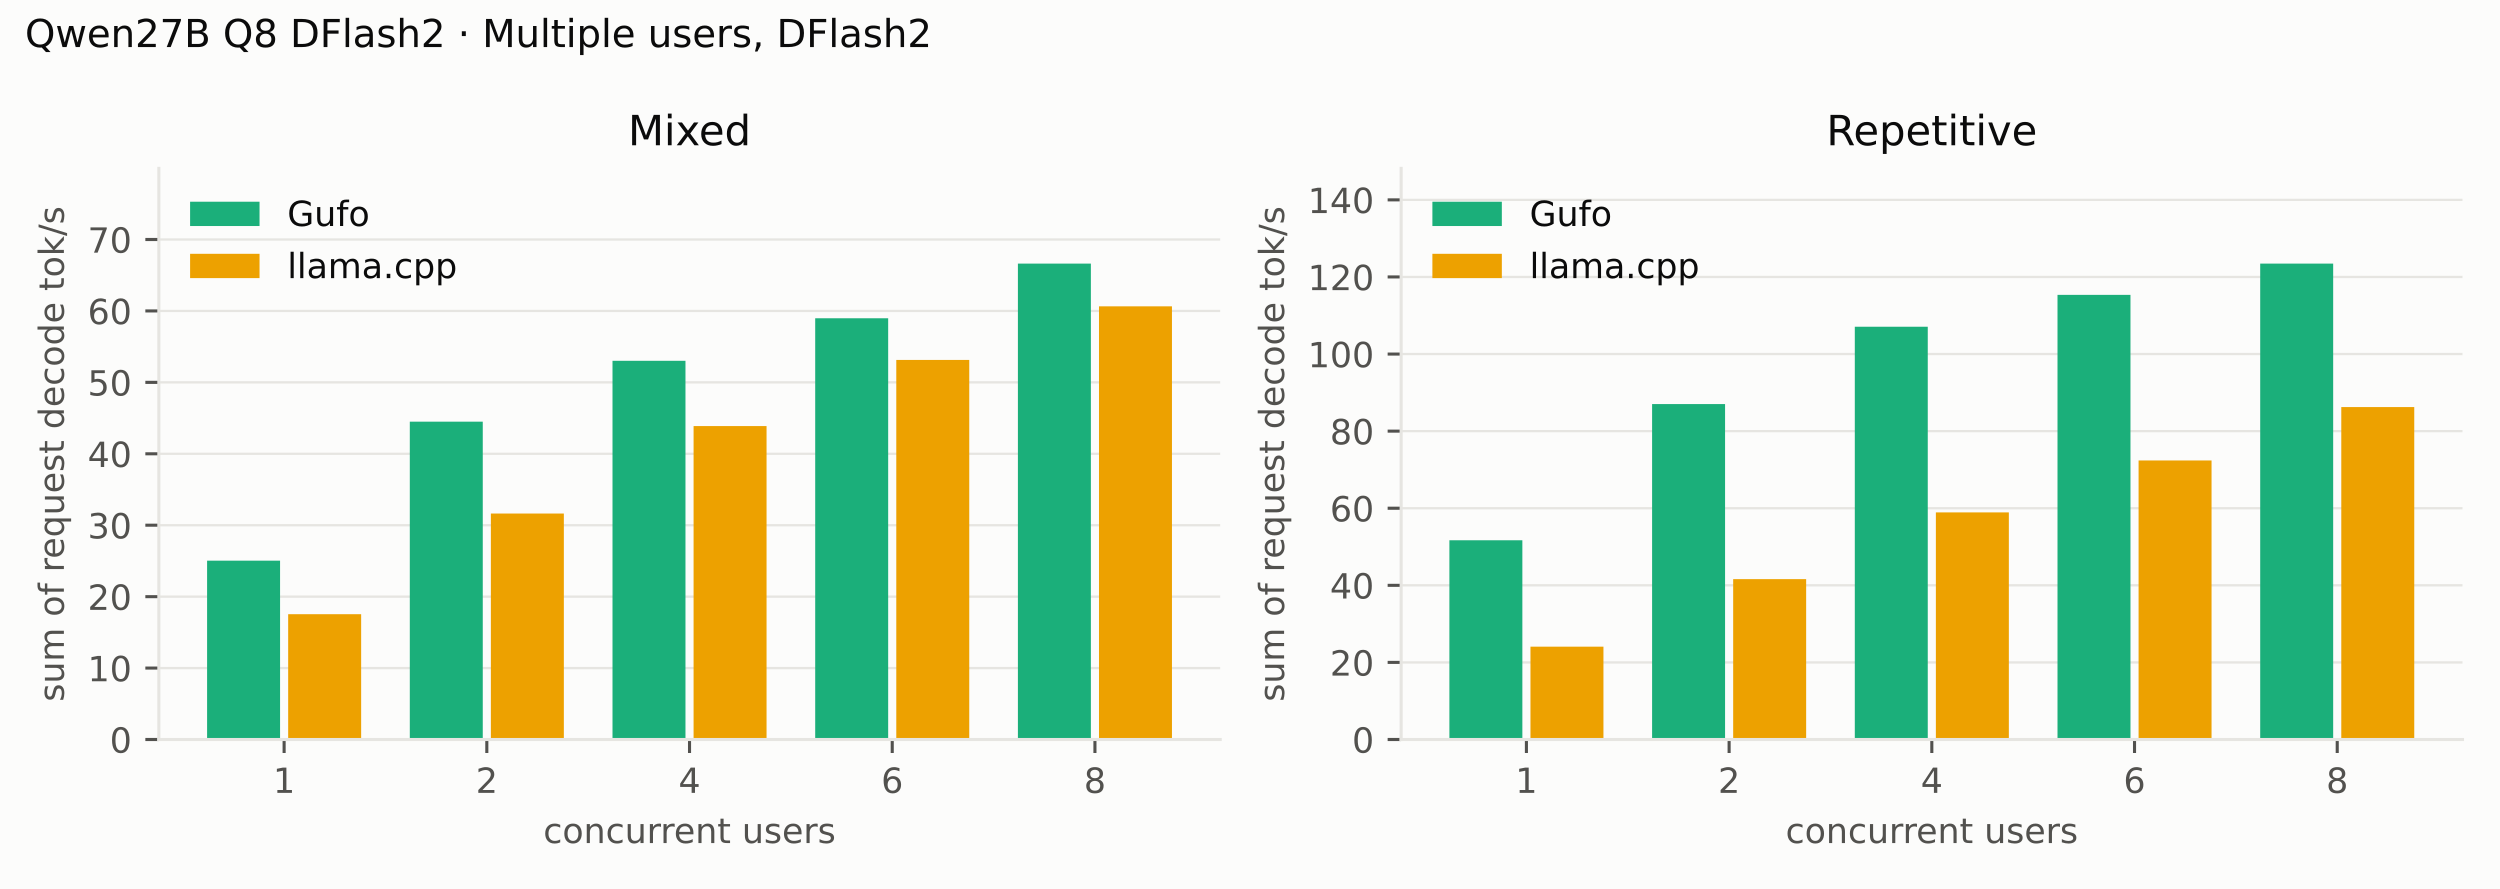
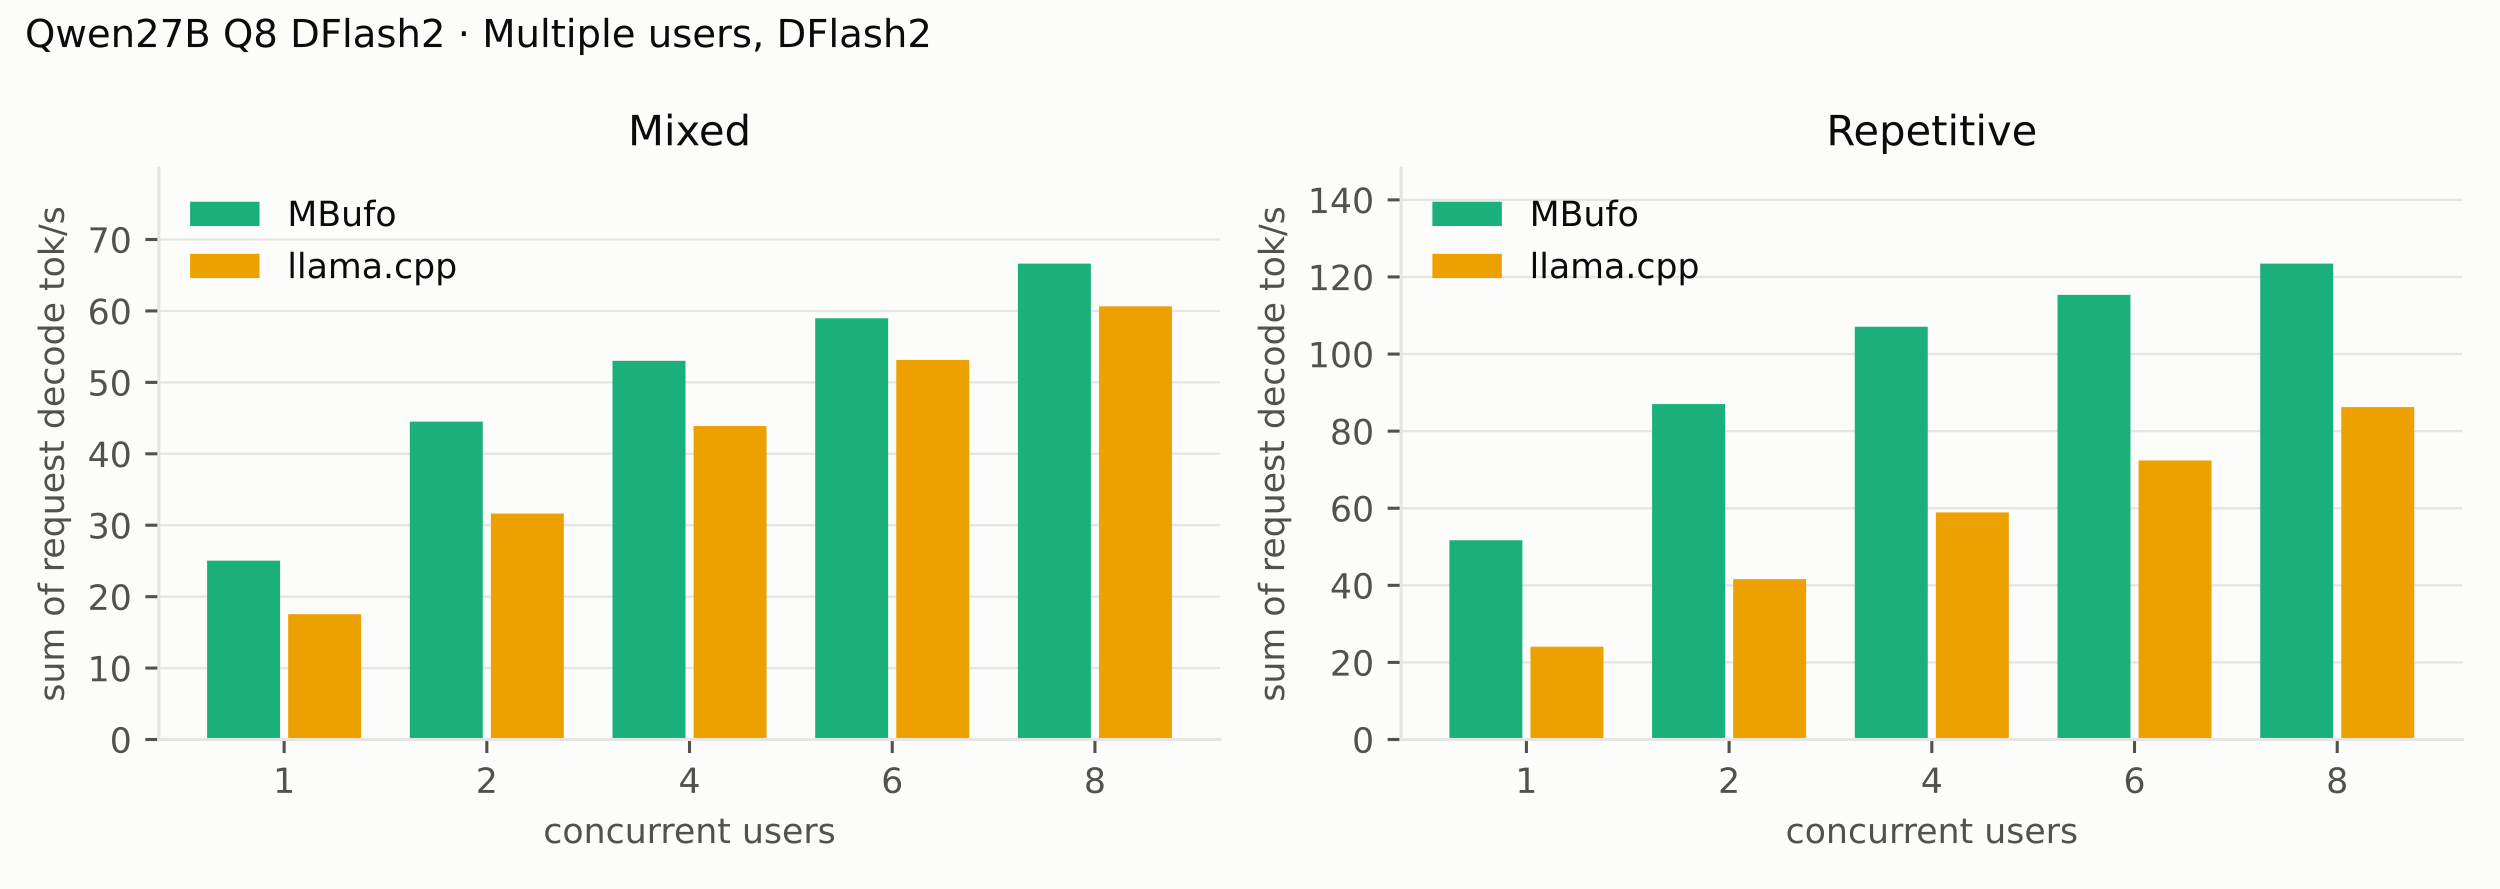
<svg xmlns="http://www.w3.org/2000/svg" xmlns:xlink="http://www.w3.org/1999/xlink" width="648pt" height="230.4pt" viewBox="0 0 648 230.4" version="1.1">
  <defs>
    <style type="text/css">*{stroke-linejoin: round; stroke-linecap: butt}</style>
  </defs>
  <g id="figure_1">
    <g id="patch_1">
      <path d="M 0 230.4 L 648 230.4 L 648 0 L 0 0 z " style="fill: #fcfcfb" />
    </g>
    <g id="axes_1">
      <g id="patch_2">
        <path d="M 41.173 191.68 L 316.277 191.68 L 316.277 43.647 L 41.173 43.647 z " style="fill: #fcfcfb" />
      </g>
      <g id="matplotlib.axis_1">
        <g id="xtick_1">
          <g id="line2d_1">
            <defs>
              <path id="m1ebf051f68" d="M 0 0 L 0 3.5 " style="stroke: #52514e; stroke-width: 0.8" />
            </defs>
            <g>
              <use xlink:href="#m1ebf051f68" x="73.643" y="191.68" style="fill: #52514e; stroke: #52514e; stroke-width: 0.8" />
            </g>
          </g>
          <g id="text_1">
            <text style="font-size: 9px; font-family: 'DejaVu Sans', 'Bitstream Vera Sans', 'Computer Modern Sans Serif', 'Lucida Grande', 'Verdana', 'Geneva', 'Lucid', 'Arial', 'Helvetica', 'Avant Garde', sans-serif; text-anchor: middle; fill: #52514e" x="73.643" y="205.518" transform="rotate(-0 73.64342 205.5179)">1</text>
          </g>
        </g>
        <g id="xtick_2">
          <g id="line2d_2">
            <g>
              <use xlink:href="#m1ebf051f68" x="126.184" y="191.68" style="fill: #52514e; stroke: #52514e; stroke-width: 0.8" />
            </g>
          </g>
          <g id="text_2">
            <text style="font-size: 9px; font-family: 'DejaVu Sans', 'Bitstream Vera Sans', 'Computer Modern Sans Serif', 'Lucida Grande', 'Verdana', 'Geneva', 'Lucid', 'Arial', 'Helvetica', 'Avant Garde', sans-serif; text-anchor: middle; fill: #52514e" x="126.184" y="205.518" transform="rotate(-0 126.1842 205.5179)">2</text>
          </g>
        </g>
        <g id="xtick_3">
          <g id="line2d_3">
            <g>
              <use xlink:href="#m1ebf051f68" x="178.725" y="191.68" style="fill: #52514e; stroke: #52514e; stroke-width: 0.8" />
            </g>
          </g>
          <g id="text_3">
            <text style="font-size: 9px; font-family: 'DejaVu Sans', 'Bitstream Vera Sans', 'Computer Modern Sans Serif', 'Lucida Grande', 'Verdana', 'Geneva', 'Lucid', 'Arial', 'Helvetica', 'Avant Garde', sans-serif; text-anchor: middle; fill: #52514e" x="178.725" y="205.518" transform="rotate(-0 178.725 205.5179)">4</text>
          </g>
        </g>
        <g id="xtick_4">
          <g id="line2d_4">
            <g>
              <use xlink:href="#m1ebf051f68" x="231.266" y="191.68" style="fill: #52514e; stroke: #52514e; stroke-width: 0.8" />
            </g>
          </g>
          <g id="text_4">
            <text style="font-size: 9px; font-family: 'DejaVu Sans', 'Bitstream Vera Sans', 'Computer Modern Sans Serif', 'Lucida Grande', 'Verdana', 'Geneva', 'Lucid', 'Arial', 'Helvetica', 'Avant Garde', sans-serif; text-anchor: middle; fill: #52514e" x="231.266" y="205.518" transform="rotate(-0 231.2658 205.5179)">6</text>
          </g>
        </g>
        <g id="xtick_5">
          <g id="line2d_5">
            <g>
              <use xlink:href="#m1ebf051f68" x="283.807" y="191.68" style="fill: #52514e; stroke: #52514e; stroke-width: 0.8" />
            </g>
          </g>
          <g id="text_5">
            <text style="font-size: 9px; font-family: 'DejaVu Sans', 'Bitstream Vera Sans', 'Computer Modern Sans Serif', 'Lucida Grande', 'Verdana', 'Geneva', 'Lucid', 'Arial', 'Helvetica', 'Avant Garde', sans-serif; text-anchor: middle; fill: #52514e" x="283.807" y="205.518" transform="rotate(-0 283.8067 205.5179)">8</text>
          </g>
        </g>
        <g id="text_6">
          <text style="font-size: 9px; font-family: 'DejaVu Sans', 'Bitstream Vera Sans', 'Computer Modern Sans Serif', 'Lucida Grande', 'Verdana', 'Geneva', 'Lucid', 'Arial', 'Helvetica', 'Avant Garde', sans-serif; text-anchor: middle; fill: #52514e" x="178.725" y="218.518" transform="rotate(-0 178.725 218.5179)">concurrent users</text>
        </g>
      </g>
      <g id="matplotlib.axis_2">
        <g id="ytick_1">
          <g id="line2d_6">
            <path d="M 41.173 191.68 L 316.277 191.68 " clip-path="url(#pf72416dd91)" style="fill: none; stroke: #e6e5e1; stroke-width: 0.6; stroke-linecap: square" />
          </g>
          <g id="line2d_7">
            <defs>
              <path id="m680e5b1e24" d="M 0 0 L -3.5 0 " style="stroke: #52514e; stroke-width: 0.8" />
            </defs>
            <g>
              <use xlink:href="#m680e5b1e24" x="41.173" y="191.68" style="fill: #52514e; stroke: #52514e; stroke-width: 0.8" />
            </g>
          </g>
          <g id="text_7">
            <text style="font-size: 9px; font-family: 'DejaVu Sans', 'Bitstream Vera Sans', 'Computer Modern Sans Serif', 'Lucida Grande', 'Verdana', 'Geneva', 'Lucid', 'Arial', 'Helvetica', 'Avant Garde', sans-serif; text-anchor: end; fill: #52514e" x="34.173" y="195.099" transform="rotate(-0 34.1732 195.0989)">0</text>
          </g>
        </g>
        <g id="ytick_2">
          <g id="line2d_8">
            <path d="M 41.173 173.166 L 316.277 173.166 " clip-path="url(#pf72416dd91)" style="fill: none; stroke: #e6e5e1; stroke-width: 0.6; stroke-linecap: square" />
          </g>
          <g id="line2d_9">
            <g>
              <use xlink:href="#m680e5b1e24" x="41.173" y="173.166" style="fill: #52514e; stroke: #52514e; stroke-width: 0.8" />
            </g>
          </g>
          <g id="text_8">
            <text style="font-size: 9px; font-family: 'DejaVu Sans', 'Bitstream Vera Sans', 'Computer Modern Sans Serif', 'Lucida Grande', 'Verdana', 'Geneva', 'Lucid', 'Arial', 'Helvetica', 'Avant Garde', sans-serif; text-anchor: end; fill: #52514e" x="34.173" y="176.585" transform="rotate(-0 34.1732 176.5846)">10</text>
          </g>
        </g>
        <g id="ytick_3">
          <g id="line2d_10">
            <path d="M 41.173 154.651 L 316.277 154.651 " clip-path="url(#pf72416dd91)" style="fill: none; stroke: #e6e5e1; stroke-width: 0.6; stroke-linecap: square" />
          </g>
          <g id="line2d_11">
            <g>
              <use xlink:href="#m680e5b1e24" x="41.173" y="154.651" style="fill: #52514e; stroke: #52514e; stroke-width: 0.8" />
            </g>
          </g>
          <g id="text_9">
            <text style="font-size: 9px; font-family: 'DejaVu Sans', 'Bitstream Vera Sans', 'Computer Modern Sans Serif', 'Lucida Grande', 'Verdana', 'Geneva', 'Lucid', 'Arial', 'Helvetica', 'Avant Garde', sans-serif; text-anchor: end; fill: #52514e" x="34.173" y="158.07" transform="rotate(-0 34.1732 158.0704)">20</text>
          </g>
        </g>
        <g id="ytick_4">
          <g id="line2d_12">
            <path d="M 41.173 136.137 L 316.277 136.137 " clip-path="url(#pf72416dd91)" style="fill: none; stroke: #e6e5e1; stroke-width: 0.6; stroke-linecap: square" />
          </g>
          <g id="line2d_13">
            <g>
              <use xlink:href="#m680e5b1e24" x="41.173" y="136.137" style="fill: #52514e; stroke: #52514e; stroke-width: 0.8" />
            </g>
          </g>
          <g id="text_10">
            <text style="font-size: 9px; font-family: 'DejaVu Sans', 'Bitstream Vera Sans', 'Computer Modern Sans Serif', 'Lucida Grande', 'Verdana', 'Geneva', 'Lucid', 'Arial', 'Helvetica', 'Avant Garde', sans-serif; text-anchor: end; fill: #52514e" x="34.173" y="139.556" transform="rotate(-0 34.1732 139.5561)">30</text>
          </g>
        </g>
        <g id="ytick_5">
          <g id="line2d_14">
            <path d="M 41.173 117.623 L 316.277 117.623 " clip-path="url(#pf72416dd91)" style="fill: none; stroke: #e6e5e1; stroke-width: 0.6; stroke-linecap: square" />
          </g>
          <g id="line2d_15">
            <g>
              <use xlink:href="#m680e5b1e24" x="41.173" y="117.623" style="fill: #52514e; stroke: #52514e; stroke-width: 0.8" />
            </g>
          </g>
          <g id="text_11">
            <text style="font-size: 9px; font-family: 'DejaVu Sans', 'Bitstream Vera Sans', 'Computer Modern Sans Serif', 'Lucida Grande', 'Verdana', 'Geneva', 'Lucid', 'Arial', 'Helvetica', 'Avant Garde', sans-serif; text-anchor: end; fill: #52514e" x="34.173" y="121.042" transform="rotate(-0 34.1732 121.0418)">40</text>
          </g>
        </g>
        <g id="ytick_6">
          <g id="line2d_16">
            <path d="M 41.173 99.109 L 316.277 99.109 " clip-path="url(#pf72416dd91)" style="fill: none; stroke: #e6e5e1; stroke-width: 0.6; stroke-linecap: square" />
          </g>
          <g id="line2d_17">
            <g>
              <use xlink:href="#m680e5b1e24" x="41.173" y="99.109" style="fill: #52514e; stroke: #52514e; stroke-width: 0.8" />
            </g>
          </g>
          <g id="text_12">
            <text style="font-size: 9px; font-family: 'DejaVu Sans', 'Bitstream Vera Sans', 'Computer Modern Sans Serif', 'Lucida Grande', 'Verdana', 'Geneva', 'Lucid', 'Arial', 'Helvetica', 'Avant Garde', sans-serif; text-anchor: end; fill: #52514e" x="34.173" y="102.527" transform="rotate(-0 34.1732 102.5275)">50</text>
          </g>
        </g>
        <g id="ytick_7">
          <g id="line2d_18">
            <path d="M 41.173 80.594 L 316.277 80.594 " clip-path="url(#pf72416dd91)" style="fill: none; stroke: #e6e5e1; stroke-width: 0.6; stroke-linecap: square" />
          </g>
          <g id="line2d_19">
            <g>
              <use xlink:href="#m680e5b1e24" x="41.173" y="80.594" style="fill: #52514e; stroke: #52514e; stroke-width: 0.8" />
            </g>
          </g>
          <g id="text_13">
            <text style="font-size: 9px; font-family: 'DejaVu Sans', 'Bitstream Vera Sans', 'Computer Modern Sans Serif', 'Lucida Grande', 'Verdana', 'Geneva', 'Lucid', 'Arial', 'Helvetica', 'Avant Garde', sans-serif; text-anchor: end; fill: #52514e" x="34.173" y="84.013" transform="rotate(-0 34.1732 84.01317)">60</text>
          </g>
        </g>
        <g id="ytick_8">
          <g id="line2d_20">
            <path d="M 41.173 62.08 L 316.277 62.08 " clip-path="url(#pf72416dd91)" style="fill: none; stroke: #e6e5e1; stroke-width: 0.6; stroke-linecap: square" />
          </g>
          <g id="line2d_21">
            <g>
              <use xlink:href="#m680e5b1e24" x="41.173" y="62.08" style="fill: #52514e; stroke: #52514e; stroke-width: 0.8" />
            </g>
          </g>
          <g id="text_14">
            <text style="font-size: 9px; font-family: 'DejaVu Sans', 'Bitstream Vera Sans', 'Computer Modern Sans Serif', 'Lucida Grande', 'Verdana', 'Geneva', 'Lucid', 'Arial', 'Helvetica', 'Avant Garde', sans-serif; text-anchor: end; fill: #52514e" x="34.173" y="65.499" transform="rotate(-0 34.1732 65.49887)">70</text>
          </g>
        </g>
        <g id="text_15">
          <text style="font-size: 9px; font-family: 'DejaVu Sans', 'Bitstream Vera Sans', 'Computer Modern Sans Serif', 'Lucida Grande', 'Verdana', 'Geneva', 'Lucid', 'Arial', 'Helvetica', 'Avant Garde', sans-serif; text-anchor: middle; fill: #52514e" x="16.559" y="117.664" transform="rotate(-90 16.55859 117.6635)">sum of request decode tok/s</text>
        </g>
      </g>
      <g id="patch_3">
        <path d="M 53.678 191.68 L 72.593 191.68 L 72.593 145.32 L 53.678 145.32 z " clip-path="url(#pf72416dd91)" style="fill: #1baf7a" />
      </g>
      <g id="patch_4">
        <path d="M 106.219 191.68 L 125.133 191.68 L 125.133 109.291 L 106.219 109.291 z " clip-path="url(#pf72416dd91)" style="fill: #1baf7a" />
      </g>
      <g id="patch_5">
        <path d="M 158.76 191.68 L 177.674 191.68 L 177.674 93.517 L 158.76 93.517 z " clip-path="url(#pf72416dd91)" style="fill: #1baf7a" />
      </g>
      <g id="patch_6">
        <path d="M 211.3 191.68 L 230.215 191.68 L 230.215 82.501 L 211.3 82.501 z " clip-path="url(#pf72416dd91)" style="fill: #1baf7a" />
      </g>
      <g id="patch_7">
        <path d="M 263.841 191.68 L 282.756 191.68 L 282.756 68.319 L 263.841 68.319 z " clip-path="url(#pf72416dd91)" style="fill: #1baf7a" />
      </g>
      <g id="patch_8">
        <path d="M 74.694 191.68 L 93.609 191.68 L 93.609 159.206 L 74.694 159.206 z " clip-path="url(#pf72416dd91)" style="fill: #eda100" />
      </g>
      <g id="patch_9">
        <path d="M 127.235 191.68 L 146.15 191.68 L 146.15 133.101 L 127.235 133.101 z " clip-path="url(#pf72416dd91)" style="fill: #eda100" />
      </g>
      <g id="patch_10">
        <path d="M 179.776 191.68 L 198.691 191.68 L 198.691 110.439 L 179.776 110.439 z " clip-path="url(#pf72416dd91)" style="fill: #eda100" />
      </g>
      <g id="patch_11">
        <path d="M 232.317 191.68 L 251.231 191.68 L 251.231 93.295 L 232.317 93.295 z " clip-path="url(#pf72416dd91)" style="fill: #eda100" />
      </g>
      <g id="patch_12">
        <path d="M 284.857 191.68 L 303.772 191.68 L 303.772 79.409 L 284.857 79.409 z " clip-path="url(#pf72416dd91)" style="fill: #eda100" />
      </g>
      <g id="patch_13">
        <path d="M 41.173 191.68 L 41.173 43.647 " style="fill: none; stroke: #e6e5e1; stroke-width: 0.8; stroke-linejoin: miter; stroke-linecap: square" />
      </g>
      <g id="patch_14">
        <path d="M 41.173 191.68 L 316.277 191.68 " style="fill: none; stroke: #e6e5e1; stroke-width: 0.8; stroke-linejoin: miter; stroke-linecap: square" />
      </g>
      <g id="text_16">
        <text style="font-size: 10.8px; font-family: 'DejaVu Sans', 'Bitstream Vera Sans', 'Computer Modern Sans Serif', 'Lucida Grande', 'Verdana', 'Geneva', 'Lucid', 'Arial', 'Helvetica', 'Avant Garde', sans-serif; text-anchor: middle; fill: #0b0b0b" x="178.725" y="37.647" transform="rotate(-0 178.725 37.64709)">Mixed</text>
      </g>
      <g id="legend_1">
        <g id="patch_15">
          <path d="M 49.273 58.586 L 67.273 58.586 L 67.273 52.286 L 49.273 52.286 z " style="fill: #1baf7a" />
        </g>
        <g id="text_17">
-           <text style="font-size: 9px; font-family: 'DejaVu Sans', 'Bitstream Vera Sans', 'Computer Modern Sans Serif', 'Lucida Grande', 'Verdana', 'Geneva', 'Lucid', 'Arial', 'Helvetica', 'Avant Garde', sans-serif; text-anchor: start; fill: #0b0b0b" x="74.473" y="58.586" transform="rotate(-0 74.4732 58.58569)">Gufo</text>
+           <text style="font-size: 9px; font-family: 'DejaVu Sans', 'Bitstream Vera Sans', 'Computer Modern Sans Serif', 'Lucida Grande', 'Verdana', 'Geneva', 'Lucid', 'Arial', 'Helvetica', 'Avant Garde', sans-serif; text-anchor: start; fill: #0b0b0b" x="74.473" y="58.586" transform="rotate(-0 74.4732 58.58569)">MBufo</text>
        </g>
        <g id="patch_16">
          <path d="M 49.273 72.086 L 67.273 72.086 L 67.273 65.786 L 49.273 65.786 z " style="fill: #eda100" />
        </g>
        <g id="text_18">
          <text style="font-size: 9px; font-family: 'DejaVu Sans', 'Bitstream Vera Sans', 'Computer Modern Sans Serif', 'Lucida Grande', 'Verdana', 'Geneva', 'Lucid', 'Arial', 'Helvetica', 'Avant Garde', sans-serif; text-anchor: start; fill: #0b0b0b" x="74.473" y="72.086" transform="rotate(-0 74.4732 72.08639)">llama.cpp</text>
        </g>
      </g>
    </g>
    <g id="axes_2">
      <g id="patch_17">
        <path d="M 363.176 191.68 L 638.28 191.68 L 638.28 43.647 L 363.176 43.647 z " style="fill: #fcfcfb" />
      </g>
      <g id="matplotlib.axis_3">
        <g id="xtick_6">
          <g id="line2d_22">
            <g>
              <use xlink:href="#m1ebf051f68" x="395.647" y="191.68" style="fill: #52514e; stroke: #52514e; stroke-width: 0.8" />
            </g>
          </g>
          <g id="text_19">
            <text style="font-size: 9px; font-family: 'DejaVu Sans', 'Bitstream Vera Sans', 'Computer Modern Sans Serif', 'Lucida Grande', 'Verdana', 'Geneva', 'Lucid', 'Arial', 'Helvetica', 'Avant Garde', sans-serif; text-anchor: middle; fill: #52514e" x="395.647" y="205.518" transform="rotate(-0 395.6465 205.5179)">1</text>
          </g>
        </g>
        <g id="xtick_7">
          <g id="line2d_23">
            <g>
              <use xlink:href="#m1ebf051f68" x="448.187" y="191.68" style="fill: #52514e; stroke: #52514e; stroke-width: 0.8" />
            </g>
          </g>
          <g id="text_20">
            <text style="font-size: 9px; font-family: 'DejaVu Sans', 'Bitstream Vera Sans', 'Computer Modern Sans Serif', 'Lucida Grande', 'Verdana', 'Geneva', 'Lucid', 'Arial', 'Helvetica', 'Avant Garde', sans-serif; text-anchor: middle; fill: #52514e" x="448.187" y="205.518" transform="rotate(-0 448.1874 205.5179)">2</text>
          </g>
        </g>
        <g id="xtick_8">
          <g id="line2d_24">
            <g>
              <use xlink:href="#m1ebf051f68" x="500.728" y="191.68" style="fill: #52514e; stroke: #52514e; stroke-width: 0.8" />
            </g>
          </g>
          <g id="text_21">
            <text style="font-size: 9px; font-family: 'DejaVu Sans', 'Bitstream Vera Sans', 'Computer Modern Sans Serif', 'Lucida Grande', 'Verdana', 'Geneva', 'Lucid', 'Arial', 'Helvetica', 'Avant Garde', sans-serif; text-anchor: middle; fill: #52514e" x="500.728" y="205.518" transform="rotate(-0 500.7282 205.5179)">4</text>
          </g>
        </g>
        <g id="xtick_9">
          <g id="line2d_25">
            <g>
              <use xlink:href="#m1ebf051f68" x="553.269" y="191.68" style="fill: #52514e; stroke: #52514e; stroke-width: 0.8" />
            </g>
          </g>
          <g id="text_22">
            <text style="font-size: 9px; font-family: 'DejaVu Sans', 'Bitstream Vera Sans', 'Computer Modern Sans Serif', 'Lucida Grande', 'Verdana', 'Geneva', 'Lucid', 'Arial', 'Helvetica', 'Avant Garde', sans-serif; text-anchor: middle; fill: #52514e" x="553.269" y="205.518" transform="rotate(-0 553.269 205.5179)">6</text>
          </g>
        </g>
        <g id="xtick_10">
          <g id="line2d_26">
            <g>
              <use xlink:href="#m1ebf051f68" x="605.81" y="191.68" style="fill: #52514e; stroke: #52514e; stroke-width: 0.8" />
            </g>
          </g>
          <g id="text_23">
            <text style="font-size: 9px; font-family: 'DejaVu Sans', 'Bitstream Vera Sans', 'Computer Modern Sans Serif', 'Lucida Grande', 'Verdana', 'Geneva', 'Lucid', 'Arial', 'Helvetica', 'Avant Garde', sans-serif; text-anchor: middle; fill: #52514e" x="605.81" y="205.518" transform="rotate(-0 605.8098 205.5179)">8</text>
          </g>
        </g>
        <g id="text_24">
          <text style="font-size: 9px; font-family: 'DejaVu Sans', 'Bitstream Vera Sans', 'Computer Modern Sans Serif', 'Lucida Grande', 'Verdana', 'Geneva', 'Lucid', 'Arial', 'Helvetica', 'Avant Garde', sans-serif; text-anchor: middle; fill: #52514e" x="500.728" y="218.518" transform="rotate(-0 500.7282 218.5179)">concurrent users</text>
        </g>
      </g>
      <g id="matplotlib.axis_4">
        <g id="ytick_9">
          <g id="line2d_27">
            <path d="M 363.176 191.68 L 638.28 191.68 " clip-path="url(#p153f3304de)" style="fill: none; stroke: #e6e5e1; stroke-width: 0.6; stroke-linecap: square" />
          </g>
          <g id="line2d_28">
            <g>
              <use xlink:href="#m680e5b1e24" x="363.176" y="191.68" style="fill: #52514e; stroke: #52514e; stroke-width: 0.8" />
            </g>
          </g>
          <g id="text_25">
            <text style="font-size: 9px; font-family: 'DejaVu Sans', 'Bitstream Vera Sans', 'Computer Modern Sans Serif', 'Lucida Grande', 'Verdana', 'Geneva', 'Lucid', 'Arial', 'Helvetica', 'Avant Garde', sans-serif; text-anchor: end; fill: #52514e" x="356.176" y="195.099" transform="rotate(-0 356.1763 195.0989)">0</text>
          </g>
        </g>
        <g id="ytick_10">
          <g id="line2d_29">
            <path d="M 363.176 171.698 L 638.28 171.698 " clip-path="url(#p153f3304de)" style="fill: none; stroke: #e6e5e1; stroke-width: 0.6; stroke-linecap: square" />
          </g>
          <g id="line2d_30">
            <g>
              <use xlink:href="#m680e5b1e24" x="363.176" y="171.698" style="fill: #52514e; stroke: #52514e; stroke-width: 0.8" />
            </g>
          </g>
          <g id="text_26">
            <text style="font-size: 9px; font-family: 'DejaVu Sans', 'Bitstream Vera Sans', 'Computer Modern Sans Serif', 'Lucida Grande', 'Verdana', 'Geneva', 'Lucid', 'Arial', 'Helvetica', 'Avant Garde', sans-serif; text-anchor: end; fill: #52514e" x="356.176" y="175.117" transform="rotate(-0 356.1763 175.1166)">20</text>
          </g>
        </g>
        <g id="ytick_11">
          <g id="line2d_31">
            <path d="M 363.176 151.715 L 638.28 151.715 " clip-path="url(#p153f3304de)" style="fill: none; stroke: #e6e5e1; stroke-width: 0.6; stroke-linecap: square" />
          </g>
          <g id="line2d_32">
            <g>
              <use xlink:href="#m680e5b1e24" x="363.176" y="151.715" style="fill: #52514e; stroke: #52514e; stroke-width: 0.8" />
            </g>
          </g>
          <g id="text_27">
            <text style="font-size: 9px; font-family: 'DejaVu Sans', 'Bitstream Vera Sans', 'Computer Modern Sans Serif', 'Lucida Grande', 'Verdana', 'Geneva', 'Lucid', 'Arial', 'Helvetica', 'Avant Garde', sans-serif; text-anchor: end; fill: #52514e" x="356.176" y="155.134" transform="rotate(-0 356.1763 155.1343)">40</text>
          </g>
        </g>
        <g id="ytick_12">
          <g id="line2d_33">
            <path d="M 363.176 131.733 L 638.28 131.733 " clip-path="url(#p153f3304de)" style="fill: none; stroke: #e6e5e1; stroke-width: 0.6; stroke-linecap: square" />
          </g>
          <g id="line2d_34">
            <g>
              <use xlink:href="#m680e5b1e24" x="363.176" y="131.733" style="fill: #52514e; stroke: #52514e; stroke-width: 0.8" />
            </g>
          </g>
          <g id="text_28">
            <text style="font-size: 9px; font-family: 'DejaVu Sans', 'Bitstream Vera Sans', 'Computer Modern Sans Serif', 'Lucida Grande', 'Verdana', 'Geneva', 'Lucid', 'Arial', 'Helvetica', 'Avant Garde', sans-serif; text-anchor: end; fill: #52514e" x="356.176" y="135.152" transform="rotate(-0 356.1763 135.152)">60</text>
          </g>
        </g>
        <g id="ytick_13">
          <g id="line2d_35">
            <path d="M 363.176 111.751 L 638.28 111.751 " clip-path="url(#p153f3304de)" style="fill: none; stroke: #e6e5e1; stroke-width: 0.6; stroke-linecap: square" />
          </g>
          <g id="line2d_36">
            <g>
              <use xlink:href="#m680e5b1e24" x="363.176" y="111.751" style="fill: #52514e; stroke: #52514e; stroke-width: 0.8" />
            </g>
          </g>
          <g id="text_29">
            <text style="font-size: 9px; font-family: 'DejaVu Sans', 'Bitstream Vera Sans', 'Computer Modern Sans Serif', 'Lucida Grande', 'Verdana', 'Geneva', 'Lucid', 'Arial', 'Helvetica', 'Avant Garde', sans-serif; text-anchor: end; fill: #52514e" x="356.176" y="115.17" transform="rotate(-0 356.1763 115.1697)">80</text>
          </g>
        </g>
        <g id="ytick_14">
          <g id="line2d_37">
            <path d="M 363.176 91.768 L 638.28 91.768 " clip-path="url(#p153f3304de)" style="fill: none; stroke: #e6e5e1; stroke-width: 0.6; stroke-linecap: square" />
          </g>
          <g id="line2d_38">
            <g>
              <use xlink:href="#m680e5b1e24" x="363.176" y="91.768" style="fill: #52514e; stroke: #52514e; stroke-width: 0.8" />
            </g>
          </g>
          <g id="text_30">
            <text style="font-size: 9px; font-family: 'DejaVu Sans', 'Bitstream Vera Sans', 'Computer Modern Sans Serif', 'Lucida Grande', 'Verdana', 'Geneva', 'Lucid', 'Arial', 'Helvetica', 'Avant Garde', sans-serif; text-anchor: end; fill: #52514e" x="356.176" y="95.187" transform="rotate(-0 356.1763 95.18742)">100</text>
          </g>
        </g>
        <g id="ytick_15">
          <g id="line2d_39">
            <path d="M 363.176 71.786 L 638.28 71.786 " clip-path="url(#p153f3304de)" style="fill: none; stroke: #e6e5e1; stroke-width: 0.6; stroke-linecap: square" />
          </g>
          <g id="line2d_40">
            <g>
              <use xlink:href="#m680e5b1e24" x="363.176" y="71.786" style="fill: #52514e; stroke: #52514e; stroke-width: 0.8" />
            </g>
          </g>
          <g id="text_31">
            <text style="font-size: 9px; font-family: 'DejaVu Sans', 'Bitstream Vera Sans', 'Computer Modern Sans Serif', 'Lucida Grande', 'Verdana', 'Geneva', 'Lucid', 'Arial', 'Helvetica', 'Avant Garde', sans-serif; text-anchor: end; fill: #52514e" x="356.176" y="75.205" transform="rotate(-0 356.1763 75.20512)">120</text>
          </g>
        </g>
        <g id="ytick_16">
          <g id="line2d_41">
            <path d="M 363.176 51.804 L 638.28 51.804 " clip-path="url(#p153f3304de)" style="fill: none; stroke: #e6e5e1; stroke-width: 0.6; stroke-linecap: square" />
          </g>
          <g id="line2d_42">
            <g>
              <use xlink:href="#m680e5b1e24" x="363.176" y="51.804" style="fill: #52514e; stroke: #52514e; stroke-width: 0.8" />
            </g>
          </g>
          <g id="text_32">
            <text style="font-size: 9px; font-family: 'DejaVu Sans', 'Bitstream Vera Sans', 'Computer Modern Sans Serif', 'Lucida Grande', 'Verdana', 'Geneva', 'Lucid', 'Arial', 'Helvetica', 'Avant Garde', sans-serif; text-anchor: end; fill: #52514e" x="356.176" y="55.223" transform="rotate(-0 356.1763 55.22282)">140</text>
          </g>
        </g>
        <g id="text_33">
          <text style="font-size: 9px; font-family: 'DejaVu Sans', 'Bitstream Vera Sans', 'Computer Modern Sans Serif', 'Lucida Grande', 'Verdana', 'Geneva', 'Lucid', 'Arial', 'Helvetica', 'Avant Garde', sans-serif; text-anchor: middle; fill: #52514e" x="332.835" y="117.664" transform="rotate(-90 332.8355 117.6635)">sum of request decode tok/s</text>
        </g>
      </g>
      <g id="patch_18">
        <path d="M 375.681 191.68 L 394.596 191.68 L 394.596 140.036 L 375.681 140.036 z " clip-path="url(#p153f3304de)" style="fill: #1baf7a" />
      </g>
      <g id="patch_19">
        <path d="M 428.222 191.68 L 447.137 191.68 L 447.137 104.737 L 428.222 104.737 z " clip-path="url(#p153f3304de)" style="fill: #1baf7a" />
      </g>
      <g id="patch_20">
        <path d="M 480.763 191.68 L 499.677 191.68 L 499.677 84.695 L 480.763 84.695 z " clip-path="url(#p153f3304de)" style="fill: #1baf7a" />
      </g>
      <g id="patch_21">
        <path d="M 533.303 191.68 L 552.218 191.68 L 552.218 76.422 L 533.303 76.422 z " clip-path="url(#p153f3304de)" style="fill: #1baf7a" />
      </g>
      <g id="patch_22">
        <path d="M 585.844 191.68 L 604.759 191.68 L 604.759 68.319 L 585.844 68.319 z " clip-path="url(#p153f3304de)" style="fill: #1baf7a" />
      </g>
      <g id="patch_23">
        <path d="M 396.697 191.68 L 415.612 191.68 L 415.612 167.611 L 396.697 167.611 z " clip-path="url(#p153f3304de)" style="fill: #eda100" />
      </g>
      <g id="patch_24">
        <path d="M 449.238 191.68 L 468.153 191.68 L 468.153 150.117 L 449.238 150.117 z " clip-path="url(#p153f3304de)" style="fill: #eda100" />
      </g>
      <g id="patch_25">
        <path d="M 501.779 191.68 L 520.694 191.68 L 520.694 132.812 L 501.779 132.812 z " clip-path="url(#p153f3304de)" style="fill: #eda100" />
      </g>
      <g id="patch_26">
        <path d="M 554.32 191.68 L 573.234 191.68 L 573.234 119.344 L 554.32 119.344 z " clip-path="url(#p153f3304de)" style="fill: #eda100" />
      </g>
      <g id="patch_27">
        <path d="M 606.861 191.68 L 625.775 191.68 L 625.775 105.506 L 606.861 105.506 z " clip-path="url(#p153f3304de)" style="fill: #eda100" />
      </g>
      <g id="patch_28">
        <path d="M 363.176 191.68 L 363.176 43.647 " style="fill: none; stroke: #e6e5e1; stroke-width: 0.8; stroke-linejoin: miter; stroke-linecap: square" />
      </g>
      <g id="patch_29">
        <path d="M 363.176 191.68 L 638.28 191.68 " style="fill: none; stroke: #e6e5e1; stroke-width: 0.8; stroke-linejoin: miter; stroke-linecap: square" />
      </g>
      <g id="text_34">
        <text style="font-size: 10.8px; font-family: 'DejaVu Sans', 'Bitstream Vera Sans', 'Computer Modern Sans Serif', 'Lucida Grande', 'Verdana', 'Geneva', 'Lucid', 'Arial', 'Helvetica', 'Avant Garde', sans-serif; text-anchor: middle; fill: #0b0b0b" x="500.728" y="37.647" transform="rotate(-0 500.7282 37.64709)">Repetitive</text>
      </g>
      <g id="legend_2">
        <g id="patch_30">
          <path d="M 371.276 58.586 L 389.276 58.586 L 389.276 52.286 L 371.276 52.286 z " style="fill: #1baf7a" />
        </g>
        <g id="text_35">
-           <text style="font-size: 9px; font-family: 'DejaVu Sans', 'Bitstream Vera Sans', 'Computer Modern Sans Serif', 'Lucida Grande', 'Verdana', 'Geneva', 'Lucid', 'Arial', 'Helvetica', 'Avant Garde', sans-serif; text-anchor: start; fill: #0b0b0b" x="396.476" y="58.586" transform="rotate(-0 396.4763 58.58569)">Gufo</text>
+           <text style="font-size: 9px; font-family: 'DejaVu Sans', 'Bitstream Vera Sans', 'Computer Modern Sans Serif', 'Lucida Grande', 'Verdana', 'Geneva', 'Lucid', 'Arial', 'Helvetica', 'Avant Garde', sans-serif; text-anchor: start; fill: #0b0b0b" x="396.476" y="58.586" transform="rotate(-0 396.4763 58.58569)">MBufo</text>
        </g>
        <g id="patch_31">
          <path d="M 371.276 72.086 L 389.276 72.086 L 389.276 65.786 L 371.276 65.786 z " style="fill: #eda100" />
        </g>
        <g id="text_36">
          <text style="font-size: 9px; font-family: 'DejaVu Sans', 'Bitstream Vera Sans', 'Computer Modern Sans Serif', 'Lucida Grande', 'Verdana', 'Geneva', 'Lucid', 'Arial', 'Helvetica', 'Avant Garde', sans-serif; text-anchor: start; fill: #0b0b0b" x="396.476" y="72.086" transform="rotate(-0 396.4763 72.08639)">llama.cpp</text>
        </g>
      </g>
    </g>
    <g id="text_37">
      <text style="font-size: 10px; font-family: 'DejaVu Sans', 'Bitstream Vera Sans', 'Computer Modern Sans Serif', 'Lucida Grande', 'Verdana', 'Geneva', 'Lucid', 'Arial', 'Helvetica', 'Avant Garde', sans-serif; text-anchor: start; fill: #0b0b0b" x="6.48" y="12.206" transform="rotate(-0 6.48 12.20644)">Qwen27B Q8 DFlash2 · Multiple users, DFlash2</text>
    </g>
  </g>
  <defs>
    <clipPath id="pf72416dd91">
      <rect x="41.173" y="43.647" width="275.104" height="148.033" />
    </clipPath>
    <clipPath id="p153f3304de">
      <rect x="363.176" y="43.647" width="275.104" height="148.033" />
    </clipPath>
  </defs>
</svg>
